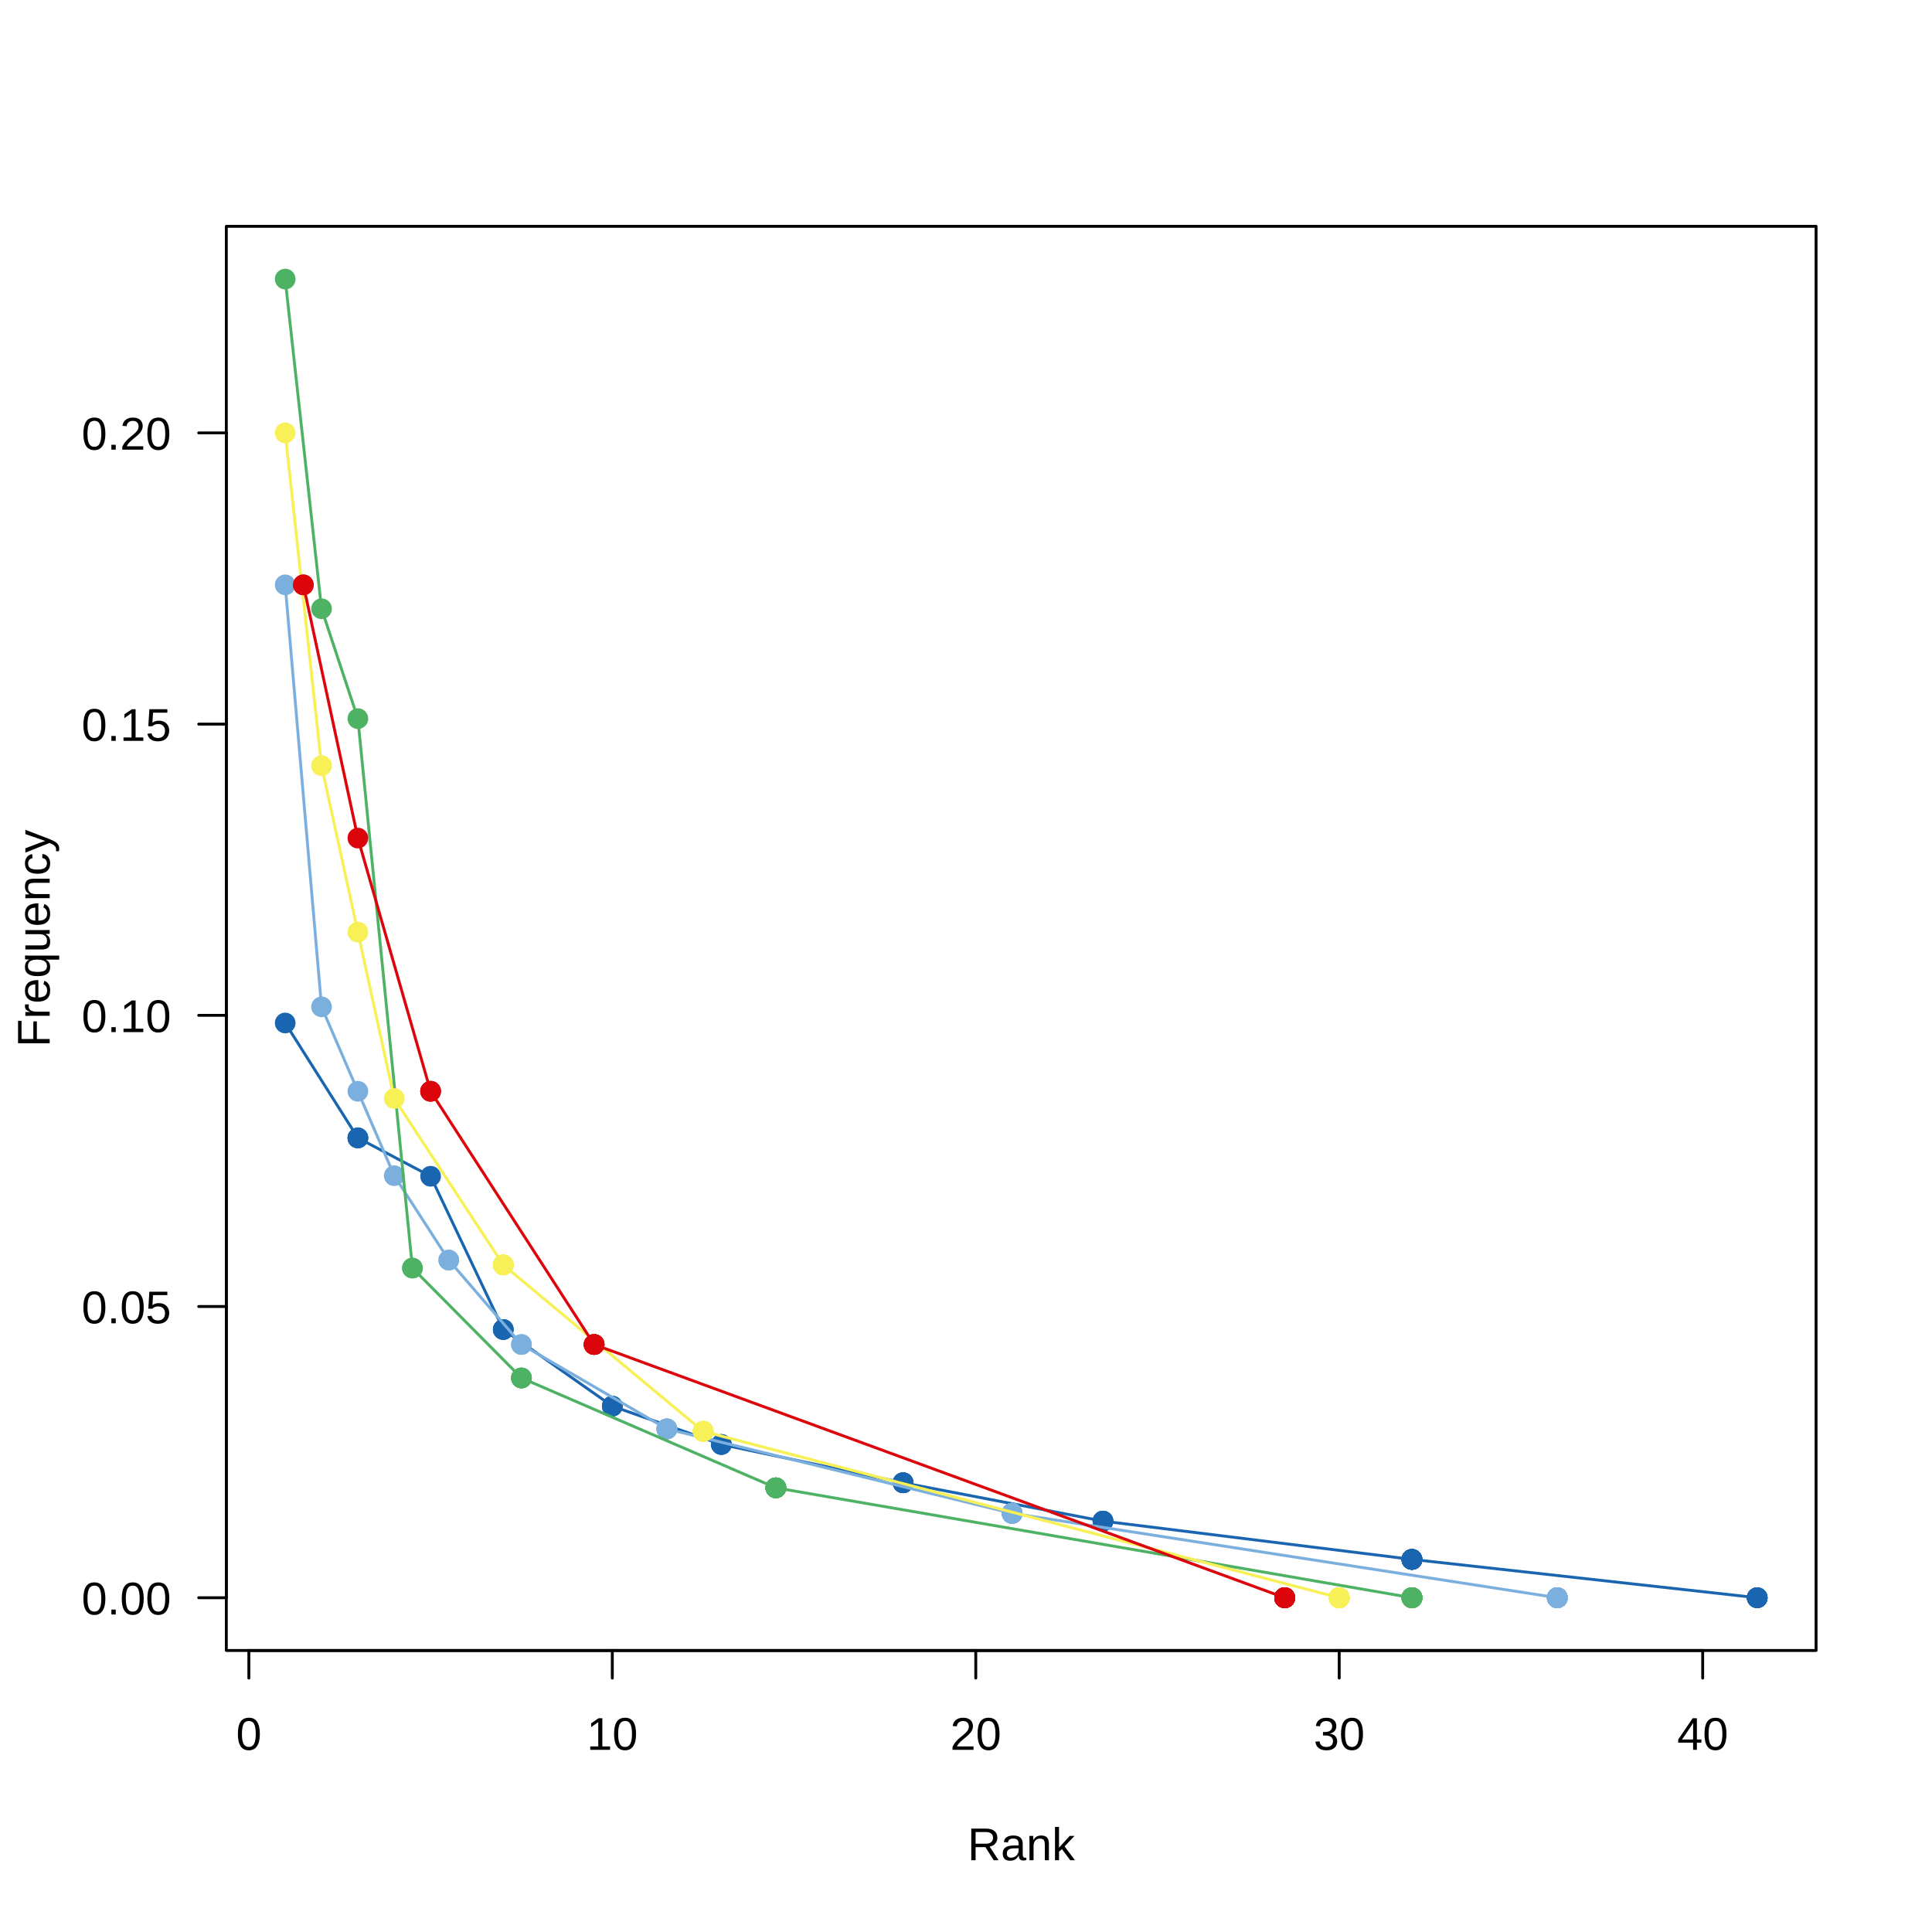
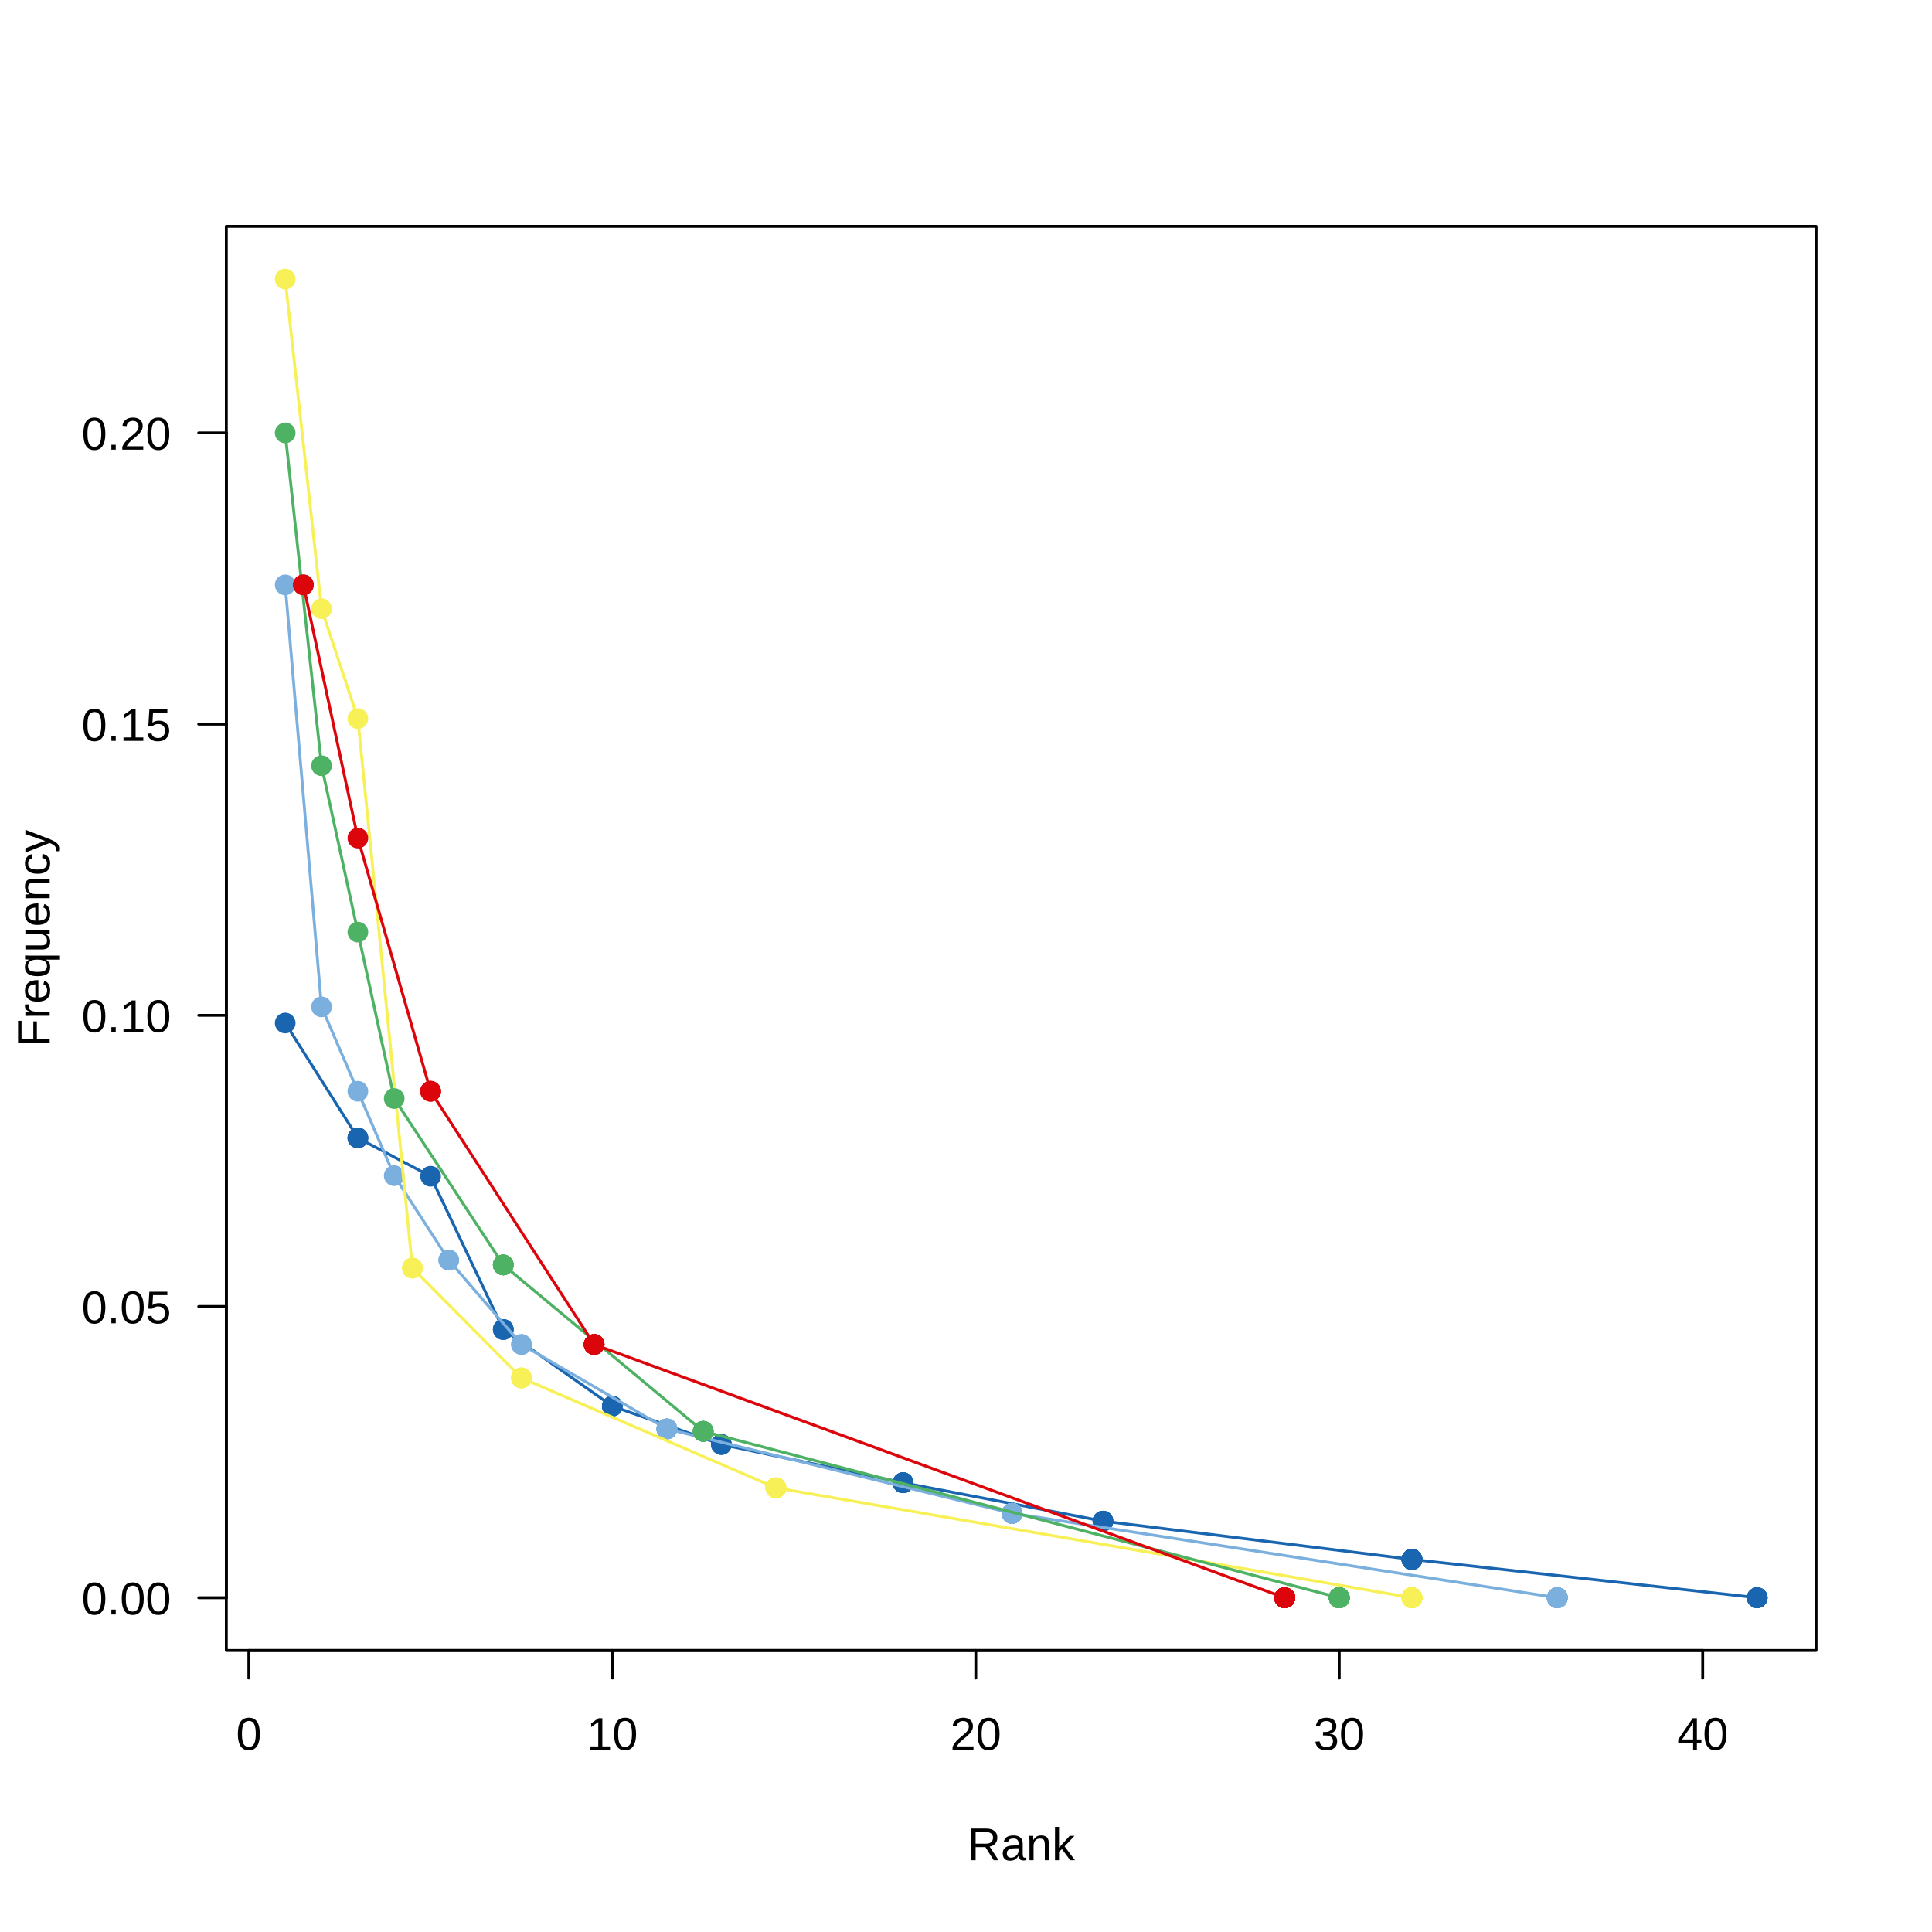
<svg xmlns="http://www.w3.org/2000/svg" class="svglite" width="504.00pt" height="504.00pt" viewBox="0 0 504.00 504.00">
  <defs>
    <style type="text/css">
    .svglite line, .svglite polyline, .svglite polygon, .svglite path, .svglite rect, .svglite circle {
      fill: none;
      stroke: #000000;
      stroke-linecap: round;
      stroke-linejoin: round;
      stroke-miterlimit: 10.00;
    }
    .svglite text {
      white-space: pre;
    }
  </style>
  </defs>
  <rect width="100%" height="100%" style="stroke: none; fill: #FFFFFF;" />
  <defs>
    <clipPath id="cpMC4wMHw1MDQuMDB8MC4wMHw1MDQuMDA=">
      <rect x="0.00" y="0.00" width="504.00" height="504.00" />
    </clipPath>
  </defs>
  <g clip-path="url(#cpMC4wMHw1MDQuMDB8MC4wMHw1MDQuMDA=)">
</g>
  <defs>
    <clipPath id="cpNTkuMDR8NDczLjc2fDU5LjA0fDQzMC41Ng==">
      <rect x="59.04" y="59.04" width="414.72" height="371.52" />
    </clipPath>
  </defs>
  <g clip-path="url(#cpNTkuMDR8NDczLjc2fDU5LjA0fDQzMC41Ng==)">
    <polyline points="74.40,266.87 93.36,296.85 93.36,296.85 93.36,296.85 112.33,306.85 131.29,346.83 131.29,346.83 131.29,346.83 159.73,366.82 159.73,366.82 159.73,366.82 188.18,376.82 188.18,376.82 188.18,376.82 235.59,386.81 235.59,386.81 235.59,386.81 235.59,386.81 235.59,386.81 235.59,386.81 235.59,386.81 287.73,396.81 287.73,396.81 287.73,396.81 287.73,396.81 368.33,406.80 368.33,406.80 368.33,406.80 368.33,406.80 368.33,406.80 368.33,406.80 368.33,406.80 368.33,406.80 368.33,406.80 368.33,406.80 368.33,406.80 368.33,406.80 368.33,406.80 458.40,416.80 458.40,416.80 458.40,416.80 458.40,416.80 458.40,416.80 458.40,416.80 " style="stroke-width: 0.75; stroke: #1965B0;" />
    <circle cx="74.40" cy="266.87" r="2.70" style="stroke-width: 0.75; stroke: none; fill: #1965B0;" />
    <circle cx="93.36" cy="296.85" r="2.70" style="stroke-width: 0.75; stroke: none; fill: #1965B0;" />
    <circle cx="93.36" cy="296.85" r="2.70" style="stroke-width: 0.75; stroke: none; fill: #1965B0;" />
    <circle cx="93.36" cy="296.85" r="2.70" style="stroke-width: 0.75; stroke: none; fill: #1965B0;" />
    <circle cx="112.33" cy="306.85" r="2.70" style="stroke-width: 0.75; stroke: none; fill: #1965B0;" />
    <circle cx="131.29" cy="346.83" r="2.70" style="stroke-width: 0.75; stroke: none; fill: #1965B0;" />
    <circle cx="131.29" cy="346.83" r="2.70" style="stroke-width: 0.75; stroke: none; fill: #1965B0;" />
    <circle cx="131.29" cy="346.83" r="2.70" style="stroke-width: 0.75; stroke: none; fill: #1965B0;" />
    <circle cx="159.73" cy="366.82" r="2.70" style="stroke-width: 0.75; stroke: none; fill: #1965B0;" />
    <circle cx="159.73" cy="366.82" r="2.70" style="stroke-width: 0.75; stroke: none; fill: #1965B0;" />
    <circle cx="159.73" cy="366.82" r="2.70" style="stroke-width: 0.75; stroke: none; fill: #1965B0;" />
    <circle cx="188.18" cy="376.82" r="2.70" style="stroke-width: 0.75; stroke: none; fill: #1965B0;" />
    <circle cx="188.18" cy="376.82" r="2.70" style="stroke-width: 0.75; stroke: none; fill: #1965B0;" />
    <circle cx="188.18" cy="376.82" r="2.70" style="stroke-width: 0.75; stroke: none; fill: #1965B0;" />
    <circle cx="235.59" cy="386.81" r="2.70" style="stroke-width: 0.75; stroke: none; fill: #1965B0;" />
    <circle cx="235.59" cy="386.81" r="2.70" style="stroke-width: 0.75; stroke: none; fill: #1965B0;" />
    <circle cx="235.59" cy="386.81" r="2.70" style="stroke-width: 0.75; stroke: none; fill: #1965B0;" />
    <circle cx="235.59" cy="386.81" r="2.70" style="stroke-width: 0.75; stroke: none; fill: #1965B0;" />
    <circle cx="235.59" cy="386.81" r="2.70" style="stroke-width: 0.75; stroke: none; fill: #1965B0;" />
    <circle cx="235.59" cy="386.81" r="2.70" style="stroke-width: 0.75; stroke: none; fill: #1965B0;" />
    <circle cx="235.59" cy="386.81" r="2.70" style="stroke-width: 0.75; stroke: none; fill: #1965B0;" />
    <circle cx="287.73" cy="396.81" r="2.70" style="stroke-width: 0.75; stroke: none; fill: #1965B0;" />
    <circle cx="287.73" cy="396.81" r="2.70" style="stroke-width: 0.75; stroke: none; fill: #1965B0;" />
    <circle cx="287.73" cy="396.81" r="2.70" style="stroke-width: 0.75; stroke: none; fill: #1965B0;" />
    <circle cx="287.73" cy="396.81" r="2.70" style="stroke-width: 0.75; stroke: none; fill: #1965B0;" />
    <circle cx="368.33" cy="406.80" r="2.70" style="stroke-width: 0.75; stroke: none; fill: #1965B0;" />
    <circle cx="368.33" cy="406.80" r="2.70" style="stroke-width: 0.75; stroke: none; fill: #1965B0;" />
    <circle cx="368.33" cy="406.80" r="2.70" style="stroke-width: 0.75; stroke: none; fill: #1965B0;" />
    <circle cx="368.33" cy="406.80" r="2.70" style="stroke-width: 0.75; stroke: none; fill: #1965B0;" />
    <circle cx="368.33" cy="406.80" r="2.70" style="stroke-width: 0.75; stroke: none; fill: #1965B0;" />
    <circle cx="368.33" cy="406.80" r="2.70" style="stroke-width: 0.75; stroke: none; fill: #1965B0;" />
    <circle cx="368.33" cy="406.80" r="2.70" style="stroke-width: 0.75; stroke: none; fill: #1965B0;" />
    <circle cx="368.33" cy="406.80" r="2.70" style="stroke-width: 0.75; stroke: none; fill: #1965B0;" />
    <circle cx="368.33" cy="406.80" r="2.70" style="stroke-width: 0.75; stroke: none; fill: #1965B0;" />
    <circle cx="368.33" cy="406.80" r="2.70" style="stroke-width: 0.75; stroke: none; fill: #1965B0;" />
    <circle cx="368.33" cy="406.80" r="2.70" style="stroke-width: 0.75; stroke: none; fill: #1965B0;" />
    <circle cx="368.33" cy="406.80" r="2.70" style="stroke-width: 0.75; stroke: none; fill: #1965B0;" />
    <circle cx="368.33" cy="406.80" r="2.70" style="stroke-width: 0.75; stroke: none; fill: #1965B0;" />
    <circle cx="458.40" cy="416.80" r="2.70" style="stroke-width: 0.75; stroke: none; fill: #1965B0;" />
    <circle cx="458.40" cy="416.80" r="2.70" style="stroke-width: 0.75; stroke: none; fill: #1965B0;" />
    <circle cx="458.40" cy="416.80" r="2.70" style="stroke-width: 0.75; stroke: none; fill: #1965B0;" />
    <circle cx="458.40" cy="416.80" r="2.70" style="stroke-width: 0.75; stroke: none; fill: #1965B0;" />
    <circle cx="458.40" cy="416.80" r="2.70" style="stroke-width: 0.75; stroke: none; fill: #1965B0;" />
    <circle cx="458.40" cy="416.80" r="2.70" style="stroke-width: 0.75; stroke: none; fill: #1965B0;" />
    <polyline points="74.40,152.57 83.88,262.66 93.36,284.68 102.84,306.70 117.07,328.72 117.07,328.72 136.03,350.74 136.03,350.74 173.96,372.76 173.96,372.76 173.96,372.76 173.96,372.76 173.96,372.76 173.96,372.76 264.03,394.78 264.03,394.78 264.03,394.78 264.03,394.78 264.03,394.78 264.03,394.78 264.03,394.78 264.03,394.78 264.03,394.78 264.03,394.78 264.03,394.78 264.03,394.78 264.03,394.78 406.25,416.80 406.25,416.80 406.25,416.80 406.25,416.80 406.25,416.80 406.25,416.80 406.25,416.80 406.25,416.80 406.25,416.80 406.25,416.80 406.25,416.80 406.25,416.80 406.25,416.80 406.25,416.80 406.25,416.80 406.25,416.80 406.25,416.80 " style="stroke-width: 0.75; stroke: #7BAFDE;" />
    <circle cx="74.40" cy="152.57" r="2.70" style="stroke-width: 0.75; stroke: none; fill: #7BAFDE;" />
    <circle cx="83.88" cy="262.66" r="2.70" style="stroke-width: 0.75; stroke: none; fill: #7BAFDE;" />
    <circle cx="93.36" cy="284.68" r="2.70" style="stroke-width: 0.75; stroke: none; fill: #7BAFDE;" />
    <circle cx="102.84" cy="306.70" r="2.70" style="stroke-width: 0.75; stroke: none; fill: #7BAFDE;" />
    <circle cx="117.07" cy="328.72" r="2.70" style="stroke-width: 0.75; stroke: none; fill: #7BAFDE;" />
    <circle cx="117.07" cy="328.72" r="2.70" style="stroke-width: 0.75; stroke: none; fill: #7BAFDE;" />
    <circle cx="136.03" cy="350.74" r="2.70" style="stroke-width: 0.75; stroke: none; fill: #7BAFDE;" />
    <circle cx="136.03" cy="350.74" r="2.70" style="stroke-width: 0.75; stroke: none; fill: #7BAFDE;" />
    <circle cx="173.96" cy="372.76" r="2.70" style="stroke-width: 0.75; stroke: none; fill: #7BAFDE;" />
    <circle cx="173.96" cy="372.76" r="2.70" style="stroke-width: 0.75; stroke: none; fill: #7BAFDE;" />
    <circle cx="173.96" cy="372.76" r="2.70" style="stroke-width: 0.75; stroke: none; fill: #7BAFDE;" />
    <circle cx="173.96" cy="372.76" r="2.70" style="stroke-width: 0.75; stroke: none; fill: #7BAFDE;" />
    <circle cx="173.96" cy="372.76" r="2.70" style="stroke-width: 0.75; stroke: none; fill: #7BAFDE;" />
    <circle cx="173.96" cy="372.76" r="2.70" style="stroke-width: 0.75; stroke: none; fill: #7BAFDE;" />
    <circle cx="264.03" cy="394.78" r="2.70" style="stroke-width: 0.75; stroke: none; fill: #7BAFDE;" />
    <circle cx="264.03" cy="394.78" r="2.70" style="stroke-width: 0.75; stroke: none; fill: #7BAFDE;" />
    <circle cx="264.03" cy="394.78" r="2.70" style="stroke-width: 0.75; stroke: none; fill: #7BAFDE;" />
    <circle cx="264.03" cy="394.78" r="2.70" style="stroke-width: 0.75; stroke: none; fill: #7BAFDE;" />
    <circle cx="264.03" cy="394.78" r="2.70" style="stroke-width: 0.75; stroke: none; fill: #7BAFDE;" />
    <circle cx="264.03" cy="394.78" r="2.70" style="stroke-width: 0.75; stroke: none; fill: #7BAFDE;" />
    <circle cx="264.03" cy="394.78" r="2.70" style="stroke-width: 0.75; stroke: none; fill: #7BAFDE;" />
    <circle cx="264.03" cy="394.78" r="2.70" style="stroke-width: 0.75; stroke: none; fill: #7BAFDE;" />
    <circle cx="264.03" cy="394.78" r="2.70" style="stroke-width: 0.75; stroke: none; fill: #7BAFDE;" />
    <circle cx="264.03" cy="394.78" r="2.70" style="stroke-width: 0.75; stroke: none; fill: #7BAFDE;" />
    <circle cx="264.03" cy="394.78" r="2.70" style="stroke-width: 0.75; stroke: none; fill: #7BAFDE;" />
    <circle cx="264.03" cy="394.78" r="2.70" style="stroke-width: 0.75; stroke: none; fill: #7BAFDE;" />
    <circle cx="264.03" cy="394.78" r="2.70" style="stroke-width: 0.75; stroke: none; fill: #7BAFDE;" />
    <circle cx="406.25" cy="416.80" r="2.70" style="stroke-width: 0.75; stroke: none; fill: #7BAFDE;" />
    <circle cx="406.25" cy="416.80" r="2.70" style="stroke-width: 0.75; stroke: none; fill: #7BAFDE;" />
    <circle cx="406.25" cy="416.80" r="2.70" style="stroke-width: 0.75; stroke: none; fill: #7BAFDE;" />
    <circle cx="406.25" cy="416.80" r="2.70" style="stroke-width: 0.75; stroke: none; fill: #7BAFDE;" />
    <circle cx="406.25" cy="416.80" r="2.70" style="stroke-width: 0.75; stroke: none; fill: #7BAFDE;" />
    <circle cx="406.25" cy="416.80" r="2.70" style="stroke-width: 0.75; stroke: none; fill: #7BAFDE;" />
    <circle cx="406.25" cy="416.80" r="2.70" style="stroke-width: 0.75; stroke: none; fill: #7BAFDE;" />
    <circle cx="406.25" cy="416.80" r="2.70" style="stroke-width: 0.75; stroke: none; fill: #7BAFDE;" />
    <circle cx="406.25" cy="416.80" r="2.70" style="stroke-width: 0.75; stroke: none; fill: #7BAFDE;" />
    <circle cx="406.25" cy="416.80" r="2.70" style="stroke-width: 0.75; stroke: none; fill: #7BAFDE;" />
    <circle cx="406.25" cy="416.80" r="2.70" style="stroke-width: 0.75; stroke: none; fill: #7BAFDE;" />
    <circle cx="406.25" cy="416.80" r="2.70" style="stroke-width: 0.75; stroke: none; fill: #7BAFDE;" />
    <circle cx="406.25" cy="416.80" r="2.70" style="stroke-width: 0.75; stroke: none; fill: #7BAFDE;" />
    <circle cx="406.25" cy="416.80" r="2.70" style="stroke-width: 0.75; stroke: none; fill: #7BAFDE;" />
    <circle cx="406.25" cy="416.80" r="2.70" style="stroke-width: 0.75; stroke: none; fill: #7BAFDE;" />
    <circle cx="406.25" cy="416.80" r="2.70" style="stroke-width: 0.75; stroke: none; fill: #7BAFDE;" />
    <circle cx="406.25" cy="416.80" r="2.70" style="stroke-width: 0.75; stroke: none; fill: #7BAFDE;" />
-     <polyline points="74.40,72.80 83.88,158.80 93.36,187.47 107.59,330.80 107.59,330.80 136.03,359.47 136.03,359.47 136.03,359.47 136.03,359.47 202.40,388.13 202.40,388.13 202.40,388.13 202.40,388.13 202.40,388.13 202.40,388.13 202.40,388.13 202.40,388.13 202.40,388.13 202.40,388.13 368.33,416.80 368.33,416.80 368.33,416.80 368.33,416.80 368.33,416.80 368.33,416.80 368.33,416.80 368.33,416.80 368.33,416.80 368.33,416.80 368.33,416.80 368.33,416.80 368.33,416.80 368.33,416.80 368.33,416.80 368.33,416.80 368.33,416.80 368.33,416.80 368.33,416.80 368.33,416.80 368.33,416.80 368.33,416.80 368.33,416.80 368.33,416.80 368.33,416.80 " style="stroke-width: 0.75; stroke: #4EB265;" />
-     <circle cx="74.40" cy="72.80" r="2.70" style="stroke-width: 0.75; stroke: none; fill: #4EB265;" />
-     <circle cx="83.88" cy="158.80" r="2.70" style="stroke-width: 0.75; stroke: none; fill: #4EB265;" />
-     <circle cx="93.36" cy="187.47" r="2.70" style="stroke-width: 0.75; stroke: none; fill: #4EB265;" />
-     <circle cx="107.59" cy="330.80" r="2.70" style="stroke-width: 0.75; stroke: none; fill: #4EB265;" />
-     <circle cx="107.59" cy="330.80" r="2.70" style="stroke-width: 0.75; stroke: none; fill: #4EB265;" />
-     <circle cx="136.03" cy="359.47" r="2.70" style="stroke-width: 0.75; stroke: none; fill: #4EB265;" />
-     <circle cx="136.03" cy="359.47" r="2.70" style="stroke-width: 0.75; stroke: none; fill: #4EB265;" />
-     <circle cx="136.03" cy="359.47" r="2.70" style="stroke-width: 0.75; stroke: none; fill: #4EB265;" />
-     <circle cx="136.03" cy="359.47" r="2.70" style="stroke-width: 0.75; stroke: none; fill: #4EB265;" />
-     <circle cx="202.40" cy="388.13" r="2.70" style="stroke-width: 0.75; stroke: none; fill: #4EB265;" />
-     <circle cx="202.40" cy="388.13" r="2.70" style="stroke-width: 0.75; stroke: none; fill: #4EB265;" />
-     <circle cx="202.40" cy="388.13" r="2.70" style="stroke-width: 0.75; stroke: none; fill: #4EB265;" />
-     <circle cx="202.40" cy="388.13" r="2.70" style="stroke-width: 0.75; stroke: none; fill: #4EB265;" />
-     <circle cx="202.40" cy="388.13" r="2.70" style="stroke-width: 0.75; stroke: none; fill: #4EB265;" />
-     <circle cx="202.40" cy="388.13" r="2.70" style="stroke-width: 0.75; stroke: none; fill: #4EB265;" />
-     <circle cx="202.40" cy="388.13" r="2.70" style="stroke-width: 0.75; stroke: none; fill: #4EB265;" />
-     <circle cx="202.40" cy="388.13" r="2.70" style="stroke-width: 0.75; stroke: none; fill: #4EB265;" />
-     <circle cx="202.40" cy="388.13" r="2.70" style="stroke-width: 0.75; stroke: none; fill: #4EB265;" />
-     <circle cx="202.40" cy="388.13" r="2.70" style="stroke-width: 0.75; stroke: none; fill: #4EB265;" />
-     <circle cx="368.33" cy="416.80" r="2.70" style="stroke-width: 0.75; stroke: none; fill: #4EB265;" />
-     <circle cx="368.33" cy="416.80" r="2.70" style="stroke-width: 0.75; stroke: none; fill: #4EB265;" />
-     <circle cx="368.33" cy="416.80" r="2.70" style="stroke-width: 0.75; stroke: none; fill: #4EB265;" />
-     <circle cx="368.33" cy="416.80" r="2.70" style="stroke-width: 0.75; stroke: none; fill: #4EB265;" />
-     <circle cx="368.33" cy="416.80" r="2.70" style="stroke-width: 0.75; stroke: none; fill: #4EB265;" />
-     <circle cx="368.33" cy="416.80" r="2.70" style="stroke-width: 0.75; stroke: none; fill: #4EB265;" />
-     <circle cx="368.33" cy="416.80" r="2.70" style="stroke-width: 0.75; stroke: none; fill: #4EB265;" />
-     <circle cx="368.33" cy="416.80" r="2.70" style="stroke-width: 0.75; stroke: none; fill: #4EB265;" />
-     <circle cx="368.33" cy="416.80" r="2.70" style="stroke-width: 0.75; stroke: none; fill: #4EB265;" />
-     <circle cx="368.33" cy="416.80" r="2.70" style="stroke-width: 0.75; stroke: none; fill: #4EB265;" />
-     <circle cx="368.33" cy="416.80" r="2.70" style="stroke-width: 0.75; stroke: none; fill: #4EB265;" />
-     <circle cx="368.33" cy="416.80" r="2.70" style="stroke-width: 0.75; stroke: none; fill: #4EB265;" />
-     <circle cx="368.33" cy="416.80" r="2.70" style="stroke-width: 0.75; stroke: none; fill: #4EB265;" />
-     <circle cx="368.33" cy="416.80" r="2.70" style="stroke-width: 0.75; stroke: none; fill: #4EB265;" />
-     <circle cx="368.33" cy="416.80" r="2.70" style="stroke-width: 0.75; stroke: none; fill: #4EB265;" />
-     <circle cx="368.33" cy="416.80" r="2.70" style="stroke-width: 0.75; stroke: none; fill: #4EB265;" />
-     <circle cx="368.33" cy="416.80" r="2.70" style="stroke-width: 0.75; stroke: none; fill: #4EB265;" />
-     <circle cx="368.33" cy="416.80" r="2.70" style="stroke-width: 0.75; stroke: none; fill: #4EB265;" />
-     <circle cx="368.33" cy="416.80" r="2.70" style="stroke-width: 0.75; stroke: none; fill: #4EB265;" />
-     <circle cx="368.33" cy="416.80" r="2.70" style="stroke-width: 0.75; stroke: none; fill: #4EB265;" />
-     <circle cx="368.33" cy="416.80" r="2.70" style="stroke-width: 0.75; stroke: none; fill: #4EB265;" />
-     <circle cx="368.33" cy="416.80" r="2.70" style="stroke-width: 0.75; stroke: none; fill: #4EB265;" />
-     <circle cx="368.33" cy="416.80" r="2.70" style="stroke-width: 0.75; stroke: none; fill: #4EB265;" />
-     <circle cx="368.33" cy="416.80" r="2.70" style="stroke-width: 0.75; stroke: none; fill: #4EB265;" />
-     <circle cx="368.33" cy="416.80" r="2.70" style="stroke-width: 0.75; stroke: none; fill: #4EB265;" />
-     <polyline points="74.40,112.93 83.88,199.75 93.36,243.16 102.84,286.57 131.29,329.98 131.29,329.98 131.29,329.98 131.29,329.98 131.29,329.98 183.44,373.39 183.44,373.39 183.44,373.39 183.44,373.39 183.44,373.39 183.44,373.39 349.36,416.80 349.36,416.80 349.36,416.80 349.36,416.80 349.36,416.80 349.36,416.80 349.36,416.80 349.36,416.80 349.36,416.80 349.36,416.80 349.36,416.80 349.36,416.80 349.36,416.80 349.36,416.80 349.36,416.80 349.36,416.80 349.36,416.80 349.36,416.80 349.36,416.80 349.36,416.80 349.36,416.80 349.36,416.80 349.36,416.80 349.36,416.80 349.36,416.80 349.36,416.80 349.36,416.80 349.36,416.80 349.36,416.80 " style="stroke-width: 0.75; stroke: #F7F056;" />
-     <circle cx="74.40" cy="112.93" r="2.70" style="stroke-width: 0.75; stroke: none; fill: #F7F056;" />
-     <circle cx="83.88" cy="199.75" r="2.70" style="stroke-width: 0.75; stroke: none; fill: #F7F056;" />
-     <circle cx="93.36" cy="243.16" r="2.70" style="stroke-width: 0.75; stroke: none; fill: #F7F056;" />
-     <circle cx="102.84" cy="286.57" r="2.70" style="stroke-width: 0.75; stroke: none; fill: #F7F056;" />
-     <circle cx="131.29" cy="329.98" r="2.70" style="stroke-width: 0.75; stroke: none; fill: #F7F056;" />
-     <circle cx="131.29" cy="329.98" r="2.70" style="stroke-width: 0.75; stroke: none; fill: #F7F056;" />
-     <circle cx="131.29" cy="329.98" r="2.70" style="stroke-width: 0.75; stroke: none; fill: #F7F056;" />
-     <circle cx="131.29" cy="329.98" r="2.70" style="stroke-width: 0.75; stroke: none; fill: #F7F056;" />
-     <circle cx="131.29" cy="329.98" r="2.70" style="stroke-width: 0.75; stroke: none; fill: #F7F056;" />
-     <circle cx="183.44" cy="373.39" r="2.70" style="stroke-width: 0.75; stroke: none; fill: #F7F056;" />
-     <circle cx="183.44" cy="373.39" r="2.70" style="stroke-width: 0.75; stroke: none; fill: #F7F056;" />
-     <circle cx="183.44" cy="373.39" r="2.70" style="stroke-width: 0.75; stroke: none; fill: #F7F056;" />
-     <circle cx="183.44" cy="373.39" r="2.70" style="stroke-width: 0.75; stroke: none; fill: #F7F056;" />
-     <circle cx="183.44" cy="373.39" r="2.70" style="stroke-width: 0.75; stroke: none; fill: #F7F056;" />
-     <circle cx="183.44" cy="373.39" r="2.70" style="stroke-width: 0.75; stroke: none; fill: #F7F056;" />
-     <circle cx="349.36" cy="416.80" r="2.70" style="stroke-width: 0.75; stroke: none; fill: #F7F056;" />
-     <circle cx="349.36" cy="416.80" r="2.70" style="stroke-width: 0.75; stroke: none; fill: #F7F056;" />
-     <circle cx="349.36" cy="416.80" r="2.70" style="stroke-width: 0.75; stroke: none; fill: #F7F056;" />
-     <circle cx="349.36" cy="416.80" r="2.70" style="stroke-width: 0.75; stroke: none; fill: #F7F056;" />
-     <circle cx="349.36" cy="416.80" r="2.70" style="stroke-width: 0.75; stroke: none; fill: #F7F056;" />
-     <circle cx="349.36" cy="416.80" r="2.70" style="stroke-width: 0.75; stroke: none; fill: #F7F056;" />
-     <circle cx="349.36" cy="416.80" r="2.70" style="stroke-width: 0.75; stroke: none; fill: #F7F056;" />
-     <circle cx="349.36" cy="416.80" r="2.70" style="stroke-width: 0.75; stroke: none; fill: #F7F056;" />
-     <circle cx="349.36" cy="416.80" r="2.70" style="stroke-width: 0.75; stroke: none; fill: #F7F056;" />
-     <circle cx="349.36" cy="416.80" r="2.70" style="stroke-width: 0.75; stroke: none; fill: #F7F056;" />
-     <circle cx="349.36" cy="416.80" r="2.70" style="stroke-width: 0.75; stroke: none; fill: #F7F056;" />
-     <circle cx="349.36" cy="416.80" r="2.70" style="stroke-width: 0.75; stroke: none; fill: #F7F056;" />
-     <circle cx="349.36" cy="416.80" r="2.70" style="stroke-width: 0.75; stroke: none; fill: #F7F056;" />
-     <circle cx="349.36" cy="416.80" r="2.70" style="stroke-width: 0.75; stroke: none; fill: #F7F056;" />
-     <circle cx="349.36" cy="416.80" r="2.70" style="stroke-width: 0.75; stroke: none; fill: #F7F056;" />
-     <circle cx="349.36" cy="416.80" r="2.70" style="stroke-width: 0.75; stroke: none; fill: #F7F056;" />
-     <circle cx="349.36" cy="416.80" r="2.70" style="stroke-width: 0.75; stroke: none; fill: #F7F056;" />
-     <circle cx="349.36" cy="416.80" r="2.70" style="stroke-width: 0.75; stroke: none; fill: #F7F056;" />
-     <circle cx="349.36" cy="416.80" r="2.70" style="stroke-width: 0.75; stroke: none; fill: #F7F056;" />
-     <circle cx="349.36" cy="416.80" r="2.70" style="stroke-width: 0.75; stroke: none; fill: #F7F056;" />
-     <circle cx="349.36" cy="416.80" r="2.70" style="stroke-width: 0.75; stroke: none; fill: #F7F056;" />
-     <circle cx="349.36" cy="416.80" r="2.70" style="stroke-width: 0.75; stroke: none; fill: #F7F056;" />
-     <circle cx="349.36" cy="416.80" r="2.70" style="stroke-width: 0.75; stroke: none; fill: #F7F056;" />
-     <circle cx="349.36" cy="416.80" r="2.70" style="stroke-width: 0.75; stroke: none; fill: #F7F056;" />
-     <circle cx="349.36" cy="416.80" r="2.70" style="stroke-width: 0.75; stroke: none; fill: #F7F056;" />
-     <circle cx="349.36" cy="416.80" r="2.70" style="stroke-width: 0.75; stroke: none; fill: #F7F056;" />
-     <circle cx="349.36" cy="416.80" r="2.70" style="stroke-width: 0.75; stroke: none; fill: #F7F056;" />
-     <circle cx="349.36" cy="416.80" r="2.70" style="stroke-width: 0.75; stroke: none; fill: #F7F056;" />
-     <circle cx="349.36" cy="416.80" r="2.70" style="stroke-width: 0.75; stroke: none; fill: #F7F056;" />
+     <polyline points="74.40,72.80 83.88,158.80 93.36,187.47 107.59,330.80 107.59,330.80 136.03,359.47 136.03,359.47 136.03,359.47 136.03,359.47 202.40,388.13 202.40,388.13 202.40,388.13 202.40,388.13 202.40,388.13 202.40,388.13 202.40,388.13 202.40,388.13 202.40,388.13 202.40,388.13 368.33,416.80 368.33,416.80 368.33,416.80 368.33,416.80 368.33,416.80 368.33,416.80 368.33,416.80 368.33,416.80 368.33,416.80 368.33,416.80 368.33,416.80 368.33,416.80 368.33,416.80 368.33,416.80 368.33,416.80 368.33,416.80 368.33,416.80 368.33,416.80 368.33,416.80 368.33,416.80 368.33,416.80 368.33,416.80 368.33,416.80 368.33,416.80 368.33,416.80 " style="stroke-width: 0.75; stroke: #F7F056;" />
+     <circle cx="74.40" cy="72.80" r="2.70" style="stroke-width: 0.75; stroke: none; fill: #F7F056;" />
+     <circle cx="83.88" cy="158.80" r="2.70" style="stroke-width: 0.75; stroke: none; fill: #F7F056;" />
+     <circle cx="93.36" cy="187.47" r="2.70" style="stroke-width: 0.75; stroke: none; fill: #F7F056;" />
+     <circle cx="107.59" cy="330.80" r="2.70" style="stroke-width: 0.75; stroke: none; fill: #F7F056;" />
+     <circle cx="107.59" cy="330.80" r="2.70" style="stroke-width: 0.75; stroke: none; fill: #F7F056;" />
+     <circle cx="136.03" cy="359.47" r="2.70" style="stroke-width: 0.75; stroke: none; fill: #F7F056;" />
+     <circle cx="136.03" cy="359.47" r="2.70" style="stroke-width: 0.75; stroke: none; fill: #F7F056;" />
+     <circle cx="136.03" cy="359.47" r="2.70" style="stroke-width: 0.75; stroke: none; fill: #F7F056;" />
+     <circle cx="136.03" cy="359.47" r="2.70" style="stroke-width: 0.75; stroke: none; fill: #F7F056;" />
+     <circle cx="202.40" cy="388.13" r="2.70" style="stroke-width: 0.75; stroke: none; fill: #F7F056;" />
+     <circle cx="202.40" cy="388.13" r="2.70" style="stroke-width: 0.75; stroke: none; fill: #F7F056;" />
+     <circle cx="202.40" cy="388.13" r="2.70" style="stroke-width: 0.75; stroke: none; fill: #F7F056;" />
+     <circle cx="202.40" cy="388.13" r="2.70" style="stroke-width: 0.75; stroke: none; fill: #F7F056;" />
+     <circle cx="202.40" cy="388.13" r="2.70" style="stroke-width: 0.75; stroke: none; fill: #F7F056;" />
+     <circle cx="202.40" cy="388.13" r="2.70" style="stroke-width: 0.75; stroke: none; fill: #F7F056;" />
+     <circle cx="202.40" cy="388.13" r="2.70" style="stroke-width: 0.75; stroke: none; fill: #F7F056;" />
+     <circle cx="202.40" cy="388.13" r="2.70" style="stroke-width: 0.75; stroke: none; fill: #F7F056;" />
+     <circle cx="202.40" cy="388.13" r="2.70" style="stroke-width: 0.75; stroke: none; fill: #F7F056;" />
+     <circle cx="202.40" cy="388.13" r="2.70" style="stroke-width: 0.75; stroke: none; fill: #F7F056;" />
+     <circle cx="368.33" cy="416.80" r="2.70" style="stroke-width: 0.75; stroke: none; fill: #F7F056;" />
+     <circle cx="368.33" cy="416.80" r="2.70" style="stroke-width: 0.75; stroke: none; fill: #F7F056;" />
+     <circle cx="368.33" cy="416.80" r="2.70" style="stroke-width: 0.75; stroke: none; fill: #F7F056;" />
+     <circle cx="368.33" cy="416.80" r="2.70" style="stroke-width: 0.75; stroke: none; fill: #F7F056;" />
+     <circle cx="368.33" cy="416.80" r="2.70" style="stroke-width: 0.75; stroke: none; fill: #F7F056;" />
+     <circle cx="368.33" cy="416.80" r="2.70" style="stroke-width: 0.75; stroke: none; fill: #F7F056;" />
+     <circle cx="368.33" cy="416.80" r="2.70" style="stroke-width: 0.75; stroke: none; fill: #F7F056;" />
+     <circle cx="368.33" cy="416.80" r="2.70" style="stroke-width: 0.75; stroke: none; fill: #F7F056;" />
+     <circle cx="368.33" cy="416.80" r="2.70" style="stroke-width: 0.75; stroke: none; fill: #F7F056;" />
+     <circle cx="368.33" cy="416.80" r="2.70" style="stroke-width: 0.75; stroke: none; fill: #F7F056;" />
+     <circle cx="368.33" cy="416.80" r="2.70" style="stroke-width: 0.75; stroke: none; fill: #F7F056;" />
+     <circle cx="368.33" cy="416.80" r="2.70" style="stroke-width: 0.75; stroke: none; fill: #F7F056;" />
+     <circle cx="368.33" cy="416.80" r="2.70" style="stroke-width: 0.75; stroke: none; fill: #F7F056;" />
+     <circle cx="368.33" cy="416.80" r="2.70" style="stroke-width: 0.75; stroke: none; fill: #F7F056;" />
+     <circle cx="368.33" cy="416.80" r="2.70" style="stroke-width: 0.75; stroke: none; fill: #F7F056;" />
+     <circle cx="368.33" cy="416.80" r="2.70" style="stroke-width: 0.75; stroke: none; fill: #F7F056;" />
+     <circle cx="368.33" cy="416.80" r="2.70" style="stroke-width: 0.75; stroke: none; fill: #F7F056;" />
+     <circle cx="368.33" cy="416.80" r="2.70" style="stroke-width: 0.75; stroke: none; fill: #F7F056;" />
+     <circle cx="368.33" cy="416.80" r="2.70" style="stroke-width: 0.75; stroke: none; fill: #F7F056;" />
+     <circle cx="368.33" cy="416.80" r="2.70" style="stroke-width: 0.75; stroke: none; fill: #F7F056;" />
+     <circle cx="368.33" cy="416.80" r="2.70" style="stroke-width: 0.75; stroke: none; fill: #F7F056;" />
+     <circle cx="368.33" cy="416.80" r="2.70" style="stroke-width: 0.75; stroke: none; fill: #F7F056;" />
+     <circle cx="368.33" cy="416.80" r="2.70" style="stroke-width: 0.75; stroke: none; fill: #F7F056;" />
+     <circle cx="368.33" cy="416.80" r="2.70" style="stroke-width: 0.75; stroke: none; fill: #F7F056;" />
+     <circle cx="368.33" cy="416.80" r="2.70" style="stroke-width: 0.75; stroke: none; fill: #F7F056;" />
+     <polyline points="74.40,112.93 83.88,199.75 93.36,243.16 102.84,286.57 131.29,329.98 131.29,329.98 131.29,329.98 131.29,329.98 131.29,329.98 183.44,373.39 183.44,373.39 183.44,373.39 183.44,373.39 183.44,373.39 183.44,373.39 349.36,416.80 349.36,416.80 349.36,416.80 349.36,416.80 349.36,416.80 349.36,416.80 349.36,416.80 349.36,416.80 349.36,416.80 349.36,416.80 349.36,416.80 349.36,416.80 349.36,416.80 349.36,416.80 349.36,416.80 349.36,416.80 349.36,416.80 349.36,416.80 349.36,416.80 349.36,416.80 349.36,416.80 349.36,416.80 349.36,416.80 349.36,416.80 349.36,416.80 349.36,416.80 349.36,416.80 349.36,416.80 349.36,416.80 " style="stroke-width: 0.75; stroke: #4EB265;" />
+     <circle cx="74.40" cy="112.93" r="2.70" style="stroke-width: 0.75; stroke: none; fill: #4EB265;" />
+     <circle cx="83.88" cy="199.75" r="2.70" style="stroke-width: 0.75; stroke: none; fill: #4EB265;" />
+     <circle cx="93.36" cy="243.16" r="2.70" style="stroke-width: 0.75; stroke: none; fill: #4EB265;" />
+     <circle cx="102.84" cy="286.57" r="2.70" style="stroke-width: 0.75; stroke: none; fill: #4EB265;" />
+     <circle cx="131.29" cy="329.98" r="2.70" style="stroke-width: 0.75; stroke: none; fill: #4EB265;" />
+     <circle cx="131.29" cy="329.98" r="2.70" style="stroke-width: 0.75; stroke: none; fill: #4EB265;" />
+     <circle cx="131.29" cy="329.98" r="2.70" style="stroke-width: 0.75; stroke: none; fill: #4EB265;" />
+     <circle cx="131.29" cy="329.98" r="2.70" style="stroke-width: 0.75; stroke: none; fill: #4EB265;" />
+     <circle cx="131.29" cy="329.98" r="2.70" style="stroke-width: 0.75; stroke: none; fill: #4EB265;" />
+     <circle cx="183.44" cy="373.39" r="2.70" style="stroke-width: 0.75; stroke: none; fill: #4EB265;" />
+     <circle cx="183.44" cy="373.39" r="2.70" style="stroke-width: 0.75; stroke: none; fill: #4EB265;" />
+     <circle cx="183.44" cy="373.39" r="2.70" style="stroke-width: 0.75; stroke: none; fill: #4EB265;" />
+     <circle cx="183.44" cy="373.39" r="2.70" style="stroke-width: 0.75; stroke: none; fill: #4EB265;" />
+     <circle cx="183.44" cy="373.39" r="2.70" style="stroke-width: 0.75; stroke: none; fill: #4EB265;" />
+     <circle cx="183.44" cy="373.39" r="2.70" style="stroke-width: 0.75; stroke: none; fill: #4EB265;" />
+     <circle cx="349.36" cy="416.80" r="2.70" style="stroke-width: 0.75; stroke: none; fill: #4EB265;" />
+     <circle cx="349.36" cy="416.80" r="2.70" style="stroke-width: 0.75; stroke: none; fill: #4EB265;" />
+     <circle cx="349.36" cy="416.80" r="2.70" style="stroke-width: 0.75; stroke: none; fill: #4EB265;" />
+     <circle cx="349.36" cy="416.80" r="2.70" style="stroke-width: 0.75; stroke: none; fill: #4EB265;" />
+     <circle cx="349.36" cy="416.80" r="2.70" style="stroke-width: 0.75; stroke: none; fill: #4EB265;" />
+     <circle cx="349.36" cy="416.80" r="2.70" style="stroke-width: 0.75; stroke: none; fill: #4EB265;" />
+     <circle cx="349.36" cy="416.80" r="2.70" style="stroke-width: 0.75; stroke: none; fill: #4EB265;" />
+     <circle cx="349.36" cy="416.80" r="2.70" style="stroke-width: 0.75; stroke: none; fill: #4EB265;" />
+     <circle cx="349.36" cy="416.80" r="2.70" style="stroke-width: 0.75; stroke: none; fill: #4EB265;" />
+     <circle cx="349.36" cy="416.80" r="2.70" style="stroke-width: 0.75; stroke: none; fill: #4EB265;" />
+     <circle cx="349.36" cy="416.80" r="2.70" style="stroke-width: 0.75; stroke: none; fill: #4EB265;" />
+     <circle cx="349.36" cy="416.80" r="2.70" style="stroke-width: 0.75; stroke: none; fill: #4EB265;" />
+     <circle cx="349.36" cy="416.80" r="2.70" style="stroke-width: 0.75; stroke: none; fill: #4EB265;" />
+     <circle cx="349.36" cy="416.80" r="2.70" style="stroke-width: 0.75; stroke: none; fill: #4EB265;" />
+     <circle cx="349.36" cy="416.80" r="2.70" style="stroke-width: 0.75; stroke: none; fill: #4EB265;" />
+     <circle cx="349.36" cy="416.80" r="2.70" style="stroke-width: 0.75; stroke: none; fill: #4EB265;" />
+     <circle cx="349.36" cy="416.80" r="2.70" style="stroke-width: 0.75; stroke: none; fill: #4EB265;" />
+     <circle cx="349.36" cy="416.80" r="2.70" style="stroke-width: 0.75; stroke: none; fill: #4EB265;" />
+     <circle cx="349.36" cy="416.80" r="2.70" style="stroke-width: 0.75; stroke: none; fill: #4EB265;" />
+     <circle cx="349.36" cy="416.80" r="2.70" style="stroke-width: 0.75; stroke: none; fill: #4EB265;" />
+     <circle cx="349.36" cy="416.80" r="2.70" style="stroke-width: 0.75; stroke: none; fill: #4EB265;" />
+     <circle cx="349.36" cy="416.80" r="2.70" style="stroke-width: 0.75; stroke: none; fill: #4EB265;" />
+     <circle cx="349.36" cy="416.80" r="2.70" style="stroke-width: 0.75; stroke: none; fill: #4EB265;" />
+     <circle cx="349.36" cy="416.80" r="2.70" style="stroke-width: 0.75; stroke: none; fill: #4EB265;" />
+     <circle cx="349.36" cy="416.80" r="2.70" style="stroke-width: 0.75; stroke: none; fill: #4EB265;" />
+     <circle cx="349.36" cy="416.80" r="2.70" style="stroke-width: 0.75; stroke: none; fill: #4EB265;" />
+     <circle cx="349.36" cy="416.80" r="2.70" style="stroke-width: 0.75; stroke: none; fill: #4EB265;" />
+     <circle cx="349.36" cy="416.80" r="2.70" style="stroke-width: 0.75; stroke: none; fill: #4EB265;" />
+     <circle cx="349.36" cy="416.80" r="2.70" style="stroke-width: 0.75; stroke: none; fill: #4EB265;" />
    <polyline points="79.14,152.57 79.14,152.57 93.36,218.63 112.33,284.68 112.33,284.68 112.33,284.68 154.99,350.74 154.99,350.74 154.99,350.74 154.99,350.74 154.99,350.74 154.99,350.74 335.14,416.80 335.14,416.80 335.14,416.80 335.14,416.80 335.14,416.80 335.14,416.80 335.14,416.80 335.14,416.80 335.14,416.80 335.14,416.80 335.14,416.80 335.14,416.80 335.14,416.80 335.14,416.80 335.14,416.80 335.14,416.80 335.14,416.80 335.14,416.80 335.14,416.80 335.14,416.80 335.14,416.80 335.14,416.80 335.14,416.80 335.14,416.80 335.14,416.80 335.14,416.80 335.14,416.80 335.14,416.80 335.14,416.80 335.14,416.80 335.14,416.80 335.14,416.80 " style="stroke-width: 0.75; stroke: #DC050C;" />
    <circle cx="79.14" cy="152.57" r="2.70" style="stroke-width: 0.75; stroke: none; fill: #DC050C;" />
    <circle cx="79.14" cy="152.57" r="2.70" style="stroke-width: 0.75; stroke: none; fill: #DC050C;" />
    <circle cx="93.36" cy="218.63" r="2.70" style="stroke-width: 0.75; stroke: none; fill: #DC050C;" />
    <circle cx="112.33" cy="284.68" r="2.70" style="stroke-width: 0.75; stroke: none; fill: #DC050C;" />
    <circle cx="112.33" cy="284.68" r="2.70" style="stroke-width: 0.75; stroke: none; fill: #DC050C;" />
    <circle cx="112.33" cy="284.68" r="2.70" style="stroke-width: 0.75; stroke: none; fill: #DC050C;" />
    <circle cx="154.99" cy="350.74" r="2.70" style="stroke-width: 0.75; stroke: none; fill: #DC050C;" />
    <circle cx="154.99" cy="350.74" r="2.70" style="stroke-width: 0.75; stroke: none; fill: #DC050C;" />
    <circle cx="154.99" cy="350.74" r="2.70" style="stroke-width: 0.75; stroke: none; fill: #DC050C;" />
    <circle cx="154.99" cy="350.74" r="2.70" style="stroke-width: 0.75; stroke: none; fill: #DC050C;" />
    <circle cx="154.99" cy="350.74" r="2.70" style="stroke-width: 0.75; stroke: none; fill: #DC050C;" />
    <circle cx="154.99" cy="350.74" r="2.70" style="stroke-width: 0.75; stroke: none; fill: #DC050C;" />
    <circle cx="335.14" cy="416.80" r="2.70" style="stroke-width: 0.75; stroke: none; fill: #DC050C;" />
    <circle cx="335.14" cy="416.80" r="2.70" style="stroke-width: 0.75; stroke: none; fill: #DC050C;" />
    <circle cx="335.14" cy="416.80" r="2.70" style="stroke-width: 0.75; stroke: none; fill: #DC050C;" />
    <circle cx="335.14" cy="416.80" r="2.70" style="stroke-width: 0.75; stroke: none; fill: #DC050C;" />
    <circle cx="335.14" cy="416.80" r="2.70" style="stroke-width: 0.75; stroke: none; fill: #DC050C;" />
    <circle cx="335.14" cy="416.80" r="2.70" style="stroke-width: 0.75; stroke: none; fill: #DC050C;" />
    <circle cx="335.14" cy="416.80" r="2.70" style="stroke-width: 0.75; stroke: none; fill: #DC050C;" />
    <circle cx="335.14" cy="416.80" r="2.70" style="stroke-width: 0.75; stroke: none; fill: #DC050C;" />
    <circle cx="335.14" cy="416.80" r="2.70" style="stroke-width: 0.75; stroke: none; fill: #DC050C;" />
    <circle cx="335.14" cy="416.80" r="2.70" style="stroke-width: 0.75; stroke: none; fill: #DC050C;" />
    <circle cx="335.14" cy="416.80" r="2.70" style="stroke-width: 0.75; stroke: none; fill: #DC050C;" />
    <circle cx="335.14" cy="416.80" r="2.70" style="stroke-width: 0.75; stroke: none; fill: #DC050C;" />
    <circle cx="335.14" cy="416.80" r="2.70" style="stroke-width: 0.75; stroke: none; fill: #DC050C;" />
    <circle cx="335.14" cy="416.80" r="2.70" style="stroke-width: 0.75; stroke: none; fill: #DC050C;" />
    <circle cx="335.14" cy="416.80" r="2.70" style="stroke-width: 0.75; stroke: none; fill: #DC050C;" />
    <circle cx="335.14" cy="416.80" r="2.70" style="stroke-width: 0.75; stroke: none; fill: #DC050C;" />
    <circle cx="335.14" cy="416.80" r="2.70" style="stroke-width: 0.75; stroke: none; fill: #DC050C;" />
    <circle cx="335.14" cy="416.80" r="2.70" style="stroke-width: 0.75; stroke: none; fill: #DC050C;" />
    <circle cx="335.14" cy="416.80" r="2.70" style="stroke-width: 0.75; stroke: none; fill: #DC050C;" />
    <circle cx="335.14" cy="416.80" r="2.70" style="stroke-width: 0.75; stroke: none; fill: #DC050C;" />
    <circle cx="335.14" cy="416.80" r="2.70" style="stroke-width: 0.75; stroke: none; fill: #DC050C;" />
    <circle cx="335.14" cy="416.80" r="2.70" style="stroke-width: 0.75; stroke: none; fill: #DC050C;" />
    <circle cx="335.14" cy="416.80" r="2.70" style="stroke-width: 0.75; stroke: none; fill: #DC050C;" />
    <circle cx="335.14" cy="416.80" r="2.70" style="stroke-width: 0.75; stroke: none; fill: #DC050C;" />
    <circle cx="335.14" cy="416.80" r="2.70" style="stroke-width: 0.75; stroke: none; fill: #DC050C;" />
    <circle cx="335.14" cy="416.80" r="2.70" style="stroke-width: 0.75; stroke: none; fill: #DC050C;" />
    <circle cx="335.14" cy="416.80" r="2.70" style="stroke-width: 0.75; stroke: none; fill: #DC050C;" />
    <circle cx="335.14" cy="416.80" r="2.70" style="stroke-width: 0.75; stroke: none; fill: #DC050C;" />
    <circle cx="335.14" cy="416.80" r="2.70" style="stroke-width: 0.75; stroke: none; fill: #DC050C;" />
    <circle cx="335.14" cy="416.80" r="2.70" style="stroke-width: 0.75; stroke: none; fill: #DC050C;" />
    <circle cx="335.14" cy="416.80" r="2.70" style="stroke-width: 0.75; stroke: none; fill: #DC050C;" />
    <circle cx="335.14" cy="416.80" r="2.70" style="stroke-width: 0.75; stroke: none; fill: #DC050C;" />
  </g>
  <g clip-path="url(#cpMC4wMHw1MDQuMDB8MC4wMHw1MDQuMDA=)">
    <line x1="64.92" y1="430.56" x2="444.18" y2="430.56" style="stroke-width: 0.75;" />
    <line x1="64.92" y1="430.56" x2="64.92" y2="437.76" style="stroke-width: 0.75;" />
    <line x1="159.73" y1="430.56" x2="159.73" y2="437.76" style="stroke-width: 0.75;" />
    <line x1="254.55" y1="430.56" x2="254.55" y2="437.76" style="stroke-width: 0.75;" />
    <line x1="349.36" y1="430.56" x2="349.36" y2="437.76" style="stroke-width: 0.75;" />
    <line x1="444.18" y1="430.56" x2="444.18" y2="437.76" style="stroke-width: 0.75;" />
    <text x="64.92" y="456.48" text-anchor="middle" style="font-size: 12.00px; font-family: &quot;Arial&quot;;" textLength="7.64px" lengthAdjust="spacingAndGlyphs">0</text>
    <text x="159.73" y="456.48" text-anchor="middle" style="font-size: 12.00px; font-family: &quot;Arial&quot;;" textLength="15.28px" lengthAdjust="spacingAndGlyphs">10</text>
    <text x="254.55" y="456.48" text-anchor="middle" style="font-size: 12.00px; font-family: &quot;Arial&quot;;" textLength="15.28px" lengthAdjust="spacingAndGlyphs">20</text>
    <text x="349.36" y="456.48" text-anchor="middle" style="font-size: 12.00px; font-family: &quot;Arial&quot;;" textLength="15.28px" lengthAdjust="spacingAndGlyphs">30</text>
    <text x="444.18" y="456.48" text-anchor="middle" style="font-size: 12.00px; font-family: &quot;Arial&quot;;" textLength="15.28px" lengthAdjust="spacingAndGlyphs">40</text>
    <line x1="59.04" y1="416.80" x2="59.04" y2="112.93" style="stroke-width: 0.75;" />
    <line x1="59.04" y1="416.80" x2="51.84" y2="416.80" style="stroke-width: 0.75;" />
    <line x1="59.04" y1="340.83" x2="51.84" y2="340.83" style="stroke-width: 0.75;" />
    <line x1="59.04" y1="264.87" x2="51.84" y2="264.87" style="stroke-width: 0.75;" />
    <line x1="59.04" y1="188.90" x2="51.84" y2="188.90" style="stroke-width: 0.75;" />
    <line x1="59.04" y1="112.93" x2="51.84" y2="112.93" style="stroke-width: 0.75;" />
    <text x="44.64" y="421.17" text-anchor="end" style="font-size: 12.00px; font-family: &quot;Arial&quot;;" textLength="26.73px" lengthAdjust="spacingAndGlyphs">0.00</text>
    <text x="44.64" y="345.21" text-anchor="end" style="font-size: 12.00px; font-family: &quot;Arial&quot;;" textLength="26.73px" lengthAdjust="spacingAndGlyphs">0.05</text>
    <text x="44.64" y="269.24" text-anchor="end" style="font-size: 12.00px; font-family: &quot;Arial&quot;;" textLength="26.73px" lengthAdjust="spacingAndGlyphs">0.10</text>
    <text x="44.64" y="193.27" text-anchor="end" style="font-size: 12.00px; font-family: &quot;Arial&quot;;" textLength="26.73px" lengthAdjust="spacingAndGlyphs">0.15</text>
    <text x="44.64" y="117.31" text-anchor="end" style="font-size: 12.00px; font-family: &quot;Arial&quot;;" textLength="26.73px" lengthAdjust="spacingAndGlyphs">0.20</text>
    <polygon points="59.04,430.56 473.76,430.56 473.76,59.04 59.04,59.04 " style="stroke-width: 0.75;" />
    <text x="266.40" y="485.28" text-anchor="middle" style="font-size: 12.00px; font-family: &quot;Arial&quot;;" textLength="29.99px" lengthAdjust="spacingAndGlyphs">Rank</text>
    <text transform="translate(12.96,244.80) rotate(-90)" text-anchor="middle" style="font-size: 12.00px; font-family: &quot;Arial&quot;;" textLength="62.02px" lengthAdjust="spacingAndGlyphs">Frequency</text>
  </g>
</svg>
